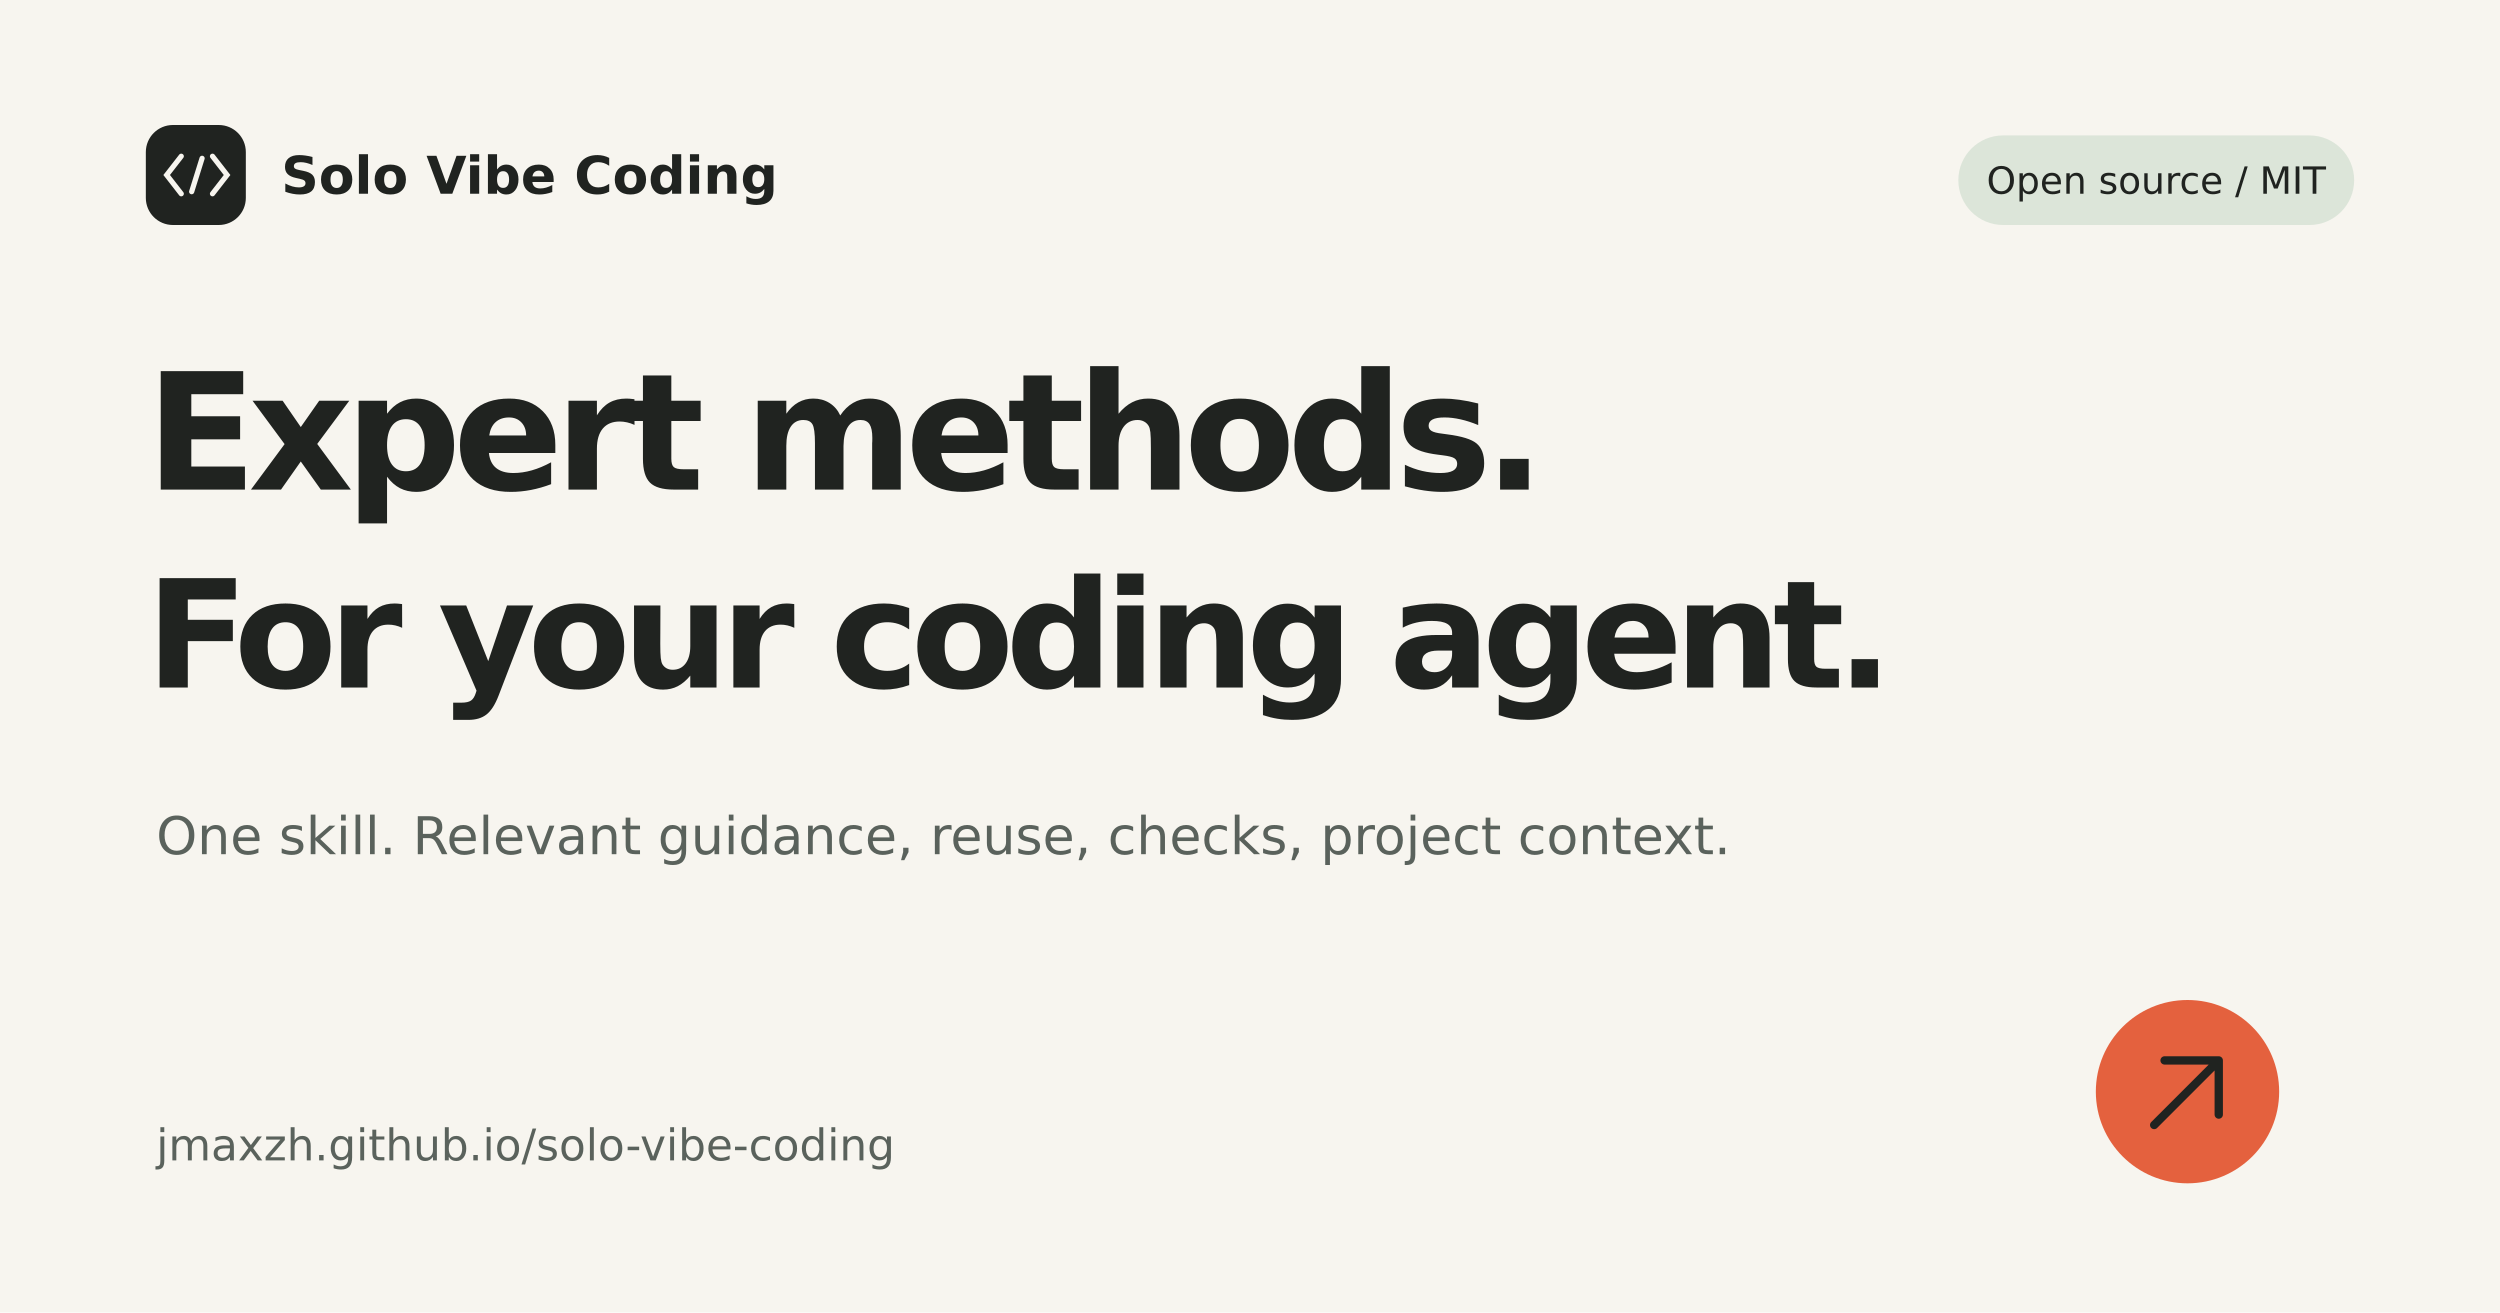
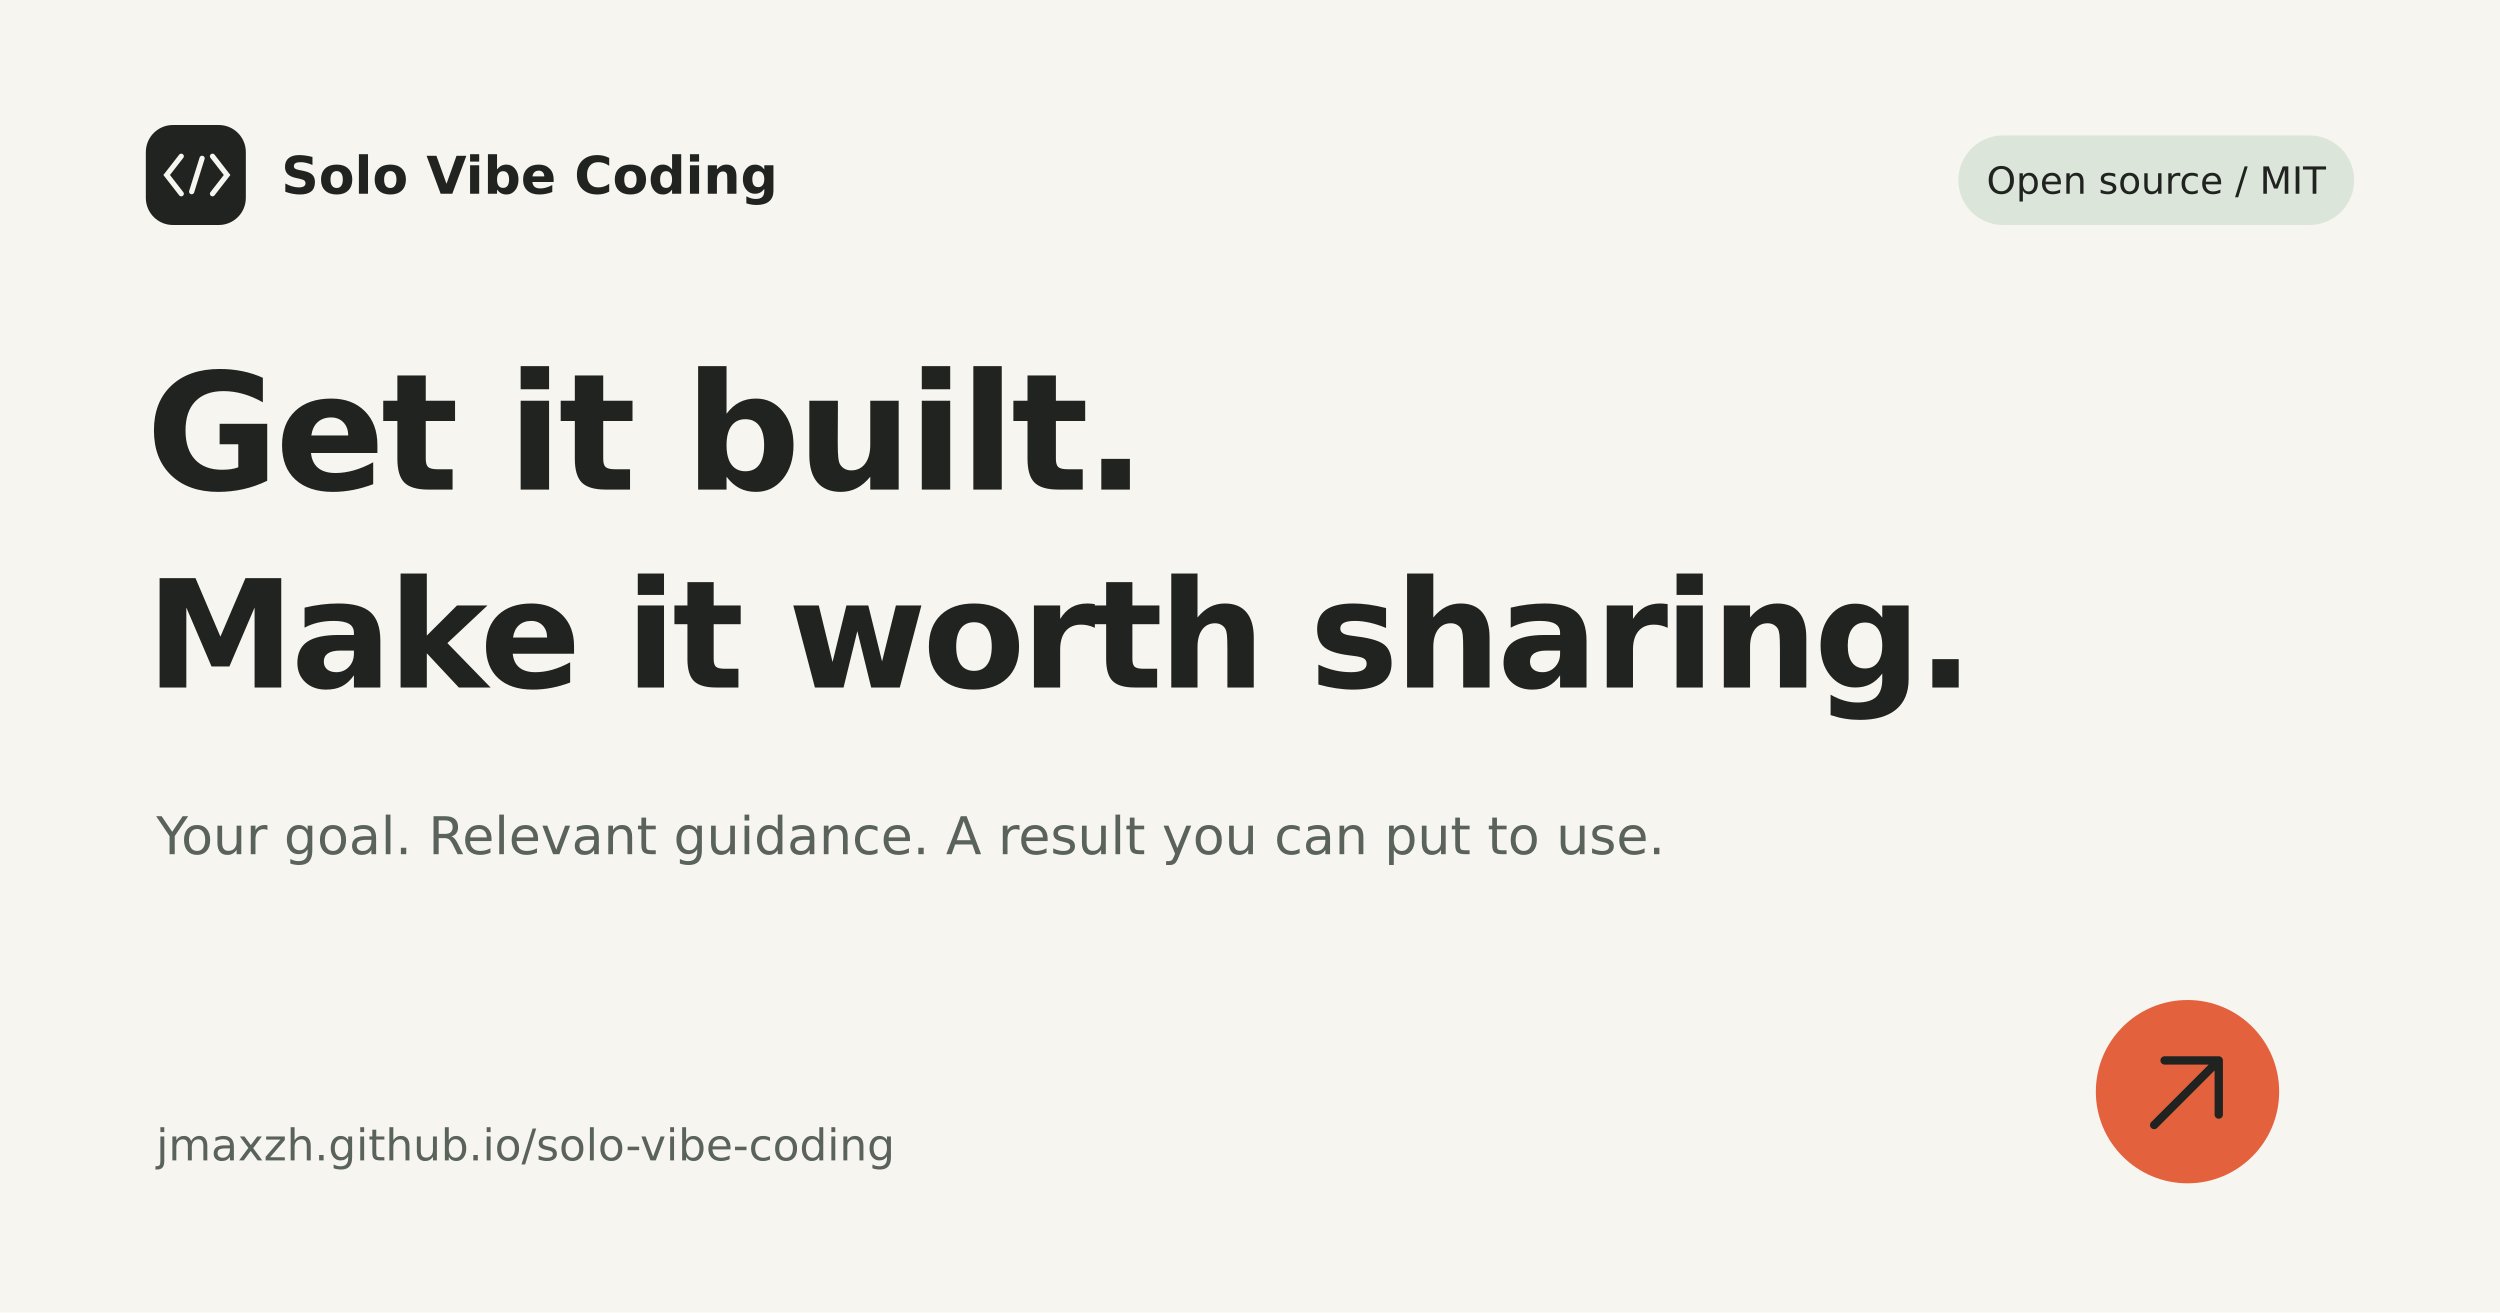
<svg xmlns="http://www.w3.org/2000/svg" width="1200" height="630" viewBox="0 0 1200 630">
  <rect width="1200" height="630" fill="#f7f5ef" />
  <rect x="70" y="60" width="48" height="48" rx="13" fill="#202320" />
  <path d="m87 75-7 9 7 9m15-18 7 9-7 9m-5-17-5 16" fill="none" stroke="#f7f5ef" stroke-width="2.5" stroke-linecap="round" />
  <g font-family="DejaVu Sans, sans-serif" fill="#202320">
    <text x="135" y="93" font-size="25" font-weight="bold">Solo Vibe Coding</text>
-     <text x="70" y="235" font-size="78" font-weight="bold" letter-spacing="-4">Expert methods.</text>
-     <text x="70" y="330" font-size="72" font-weight="bold" letter-spacing="-4">For your coding agent.</text>
-     <text x="75" y="410" font-size="25" fill="#5a625c">One skill. Relevant guidance, reuse, checks, project context.</text>
+     <text x="70" y="235" font-size="78" font-weight="bold" letter-spacing="-2">Get it built.</text>
+     <text x="70" y="330" font-size="72" font-weight="bold" letter-spacing="-2">Make it worth sharing.</text>
+     <text x="75" y="410" font-size="25" fill="#5a625c">Your goal. Relevant guidance. A result you can put to use.</text>
    <text x="75" y="557" font-size="21" fill="#5a625c">jmaxzh.github.io/solo-vibe-coding</text>
  </g>
  <rect x="940" y="65" width="190" height="43" rx="21.5" fill="#dce5d9" />
  <text x="1035" y="93" text-anchor="middle" font-family="DejaVu Sans, sans-serif" font-size="18" fill="#202320">Open source / MIT</text>
  <circle cx="1050" cy="524" r="44" fill="#e4613e" />
  <path d="m1034 540 31-31m-26 0h26v26" stroke="#202320" fill="none" stroke-width="4" stroke-linecap="round" stroke-linejoin="round" />
</svg>
